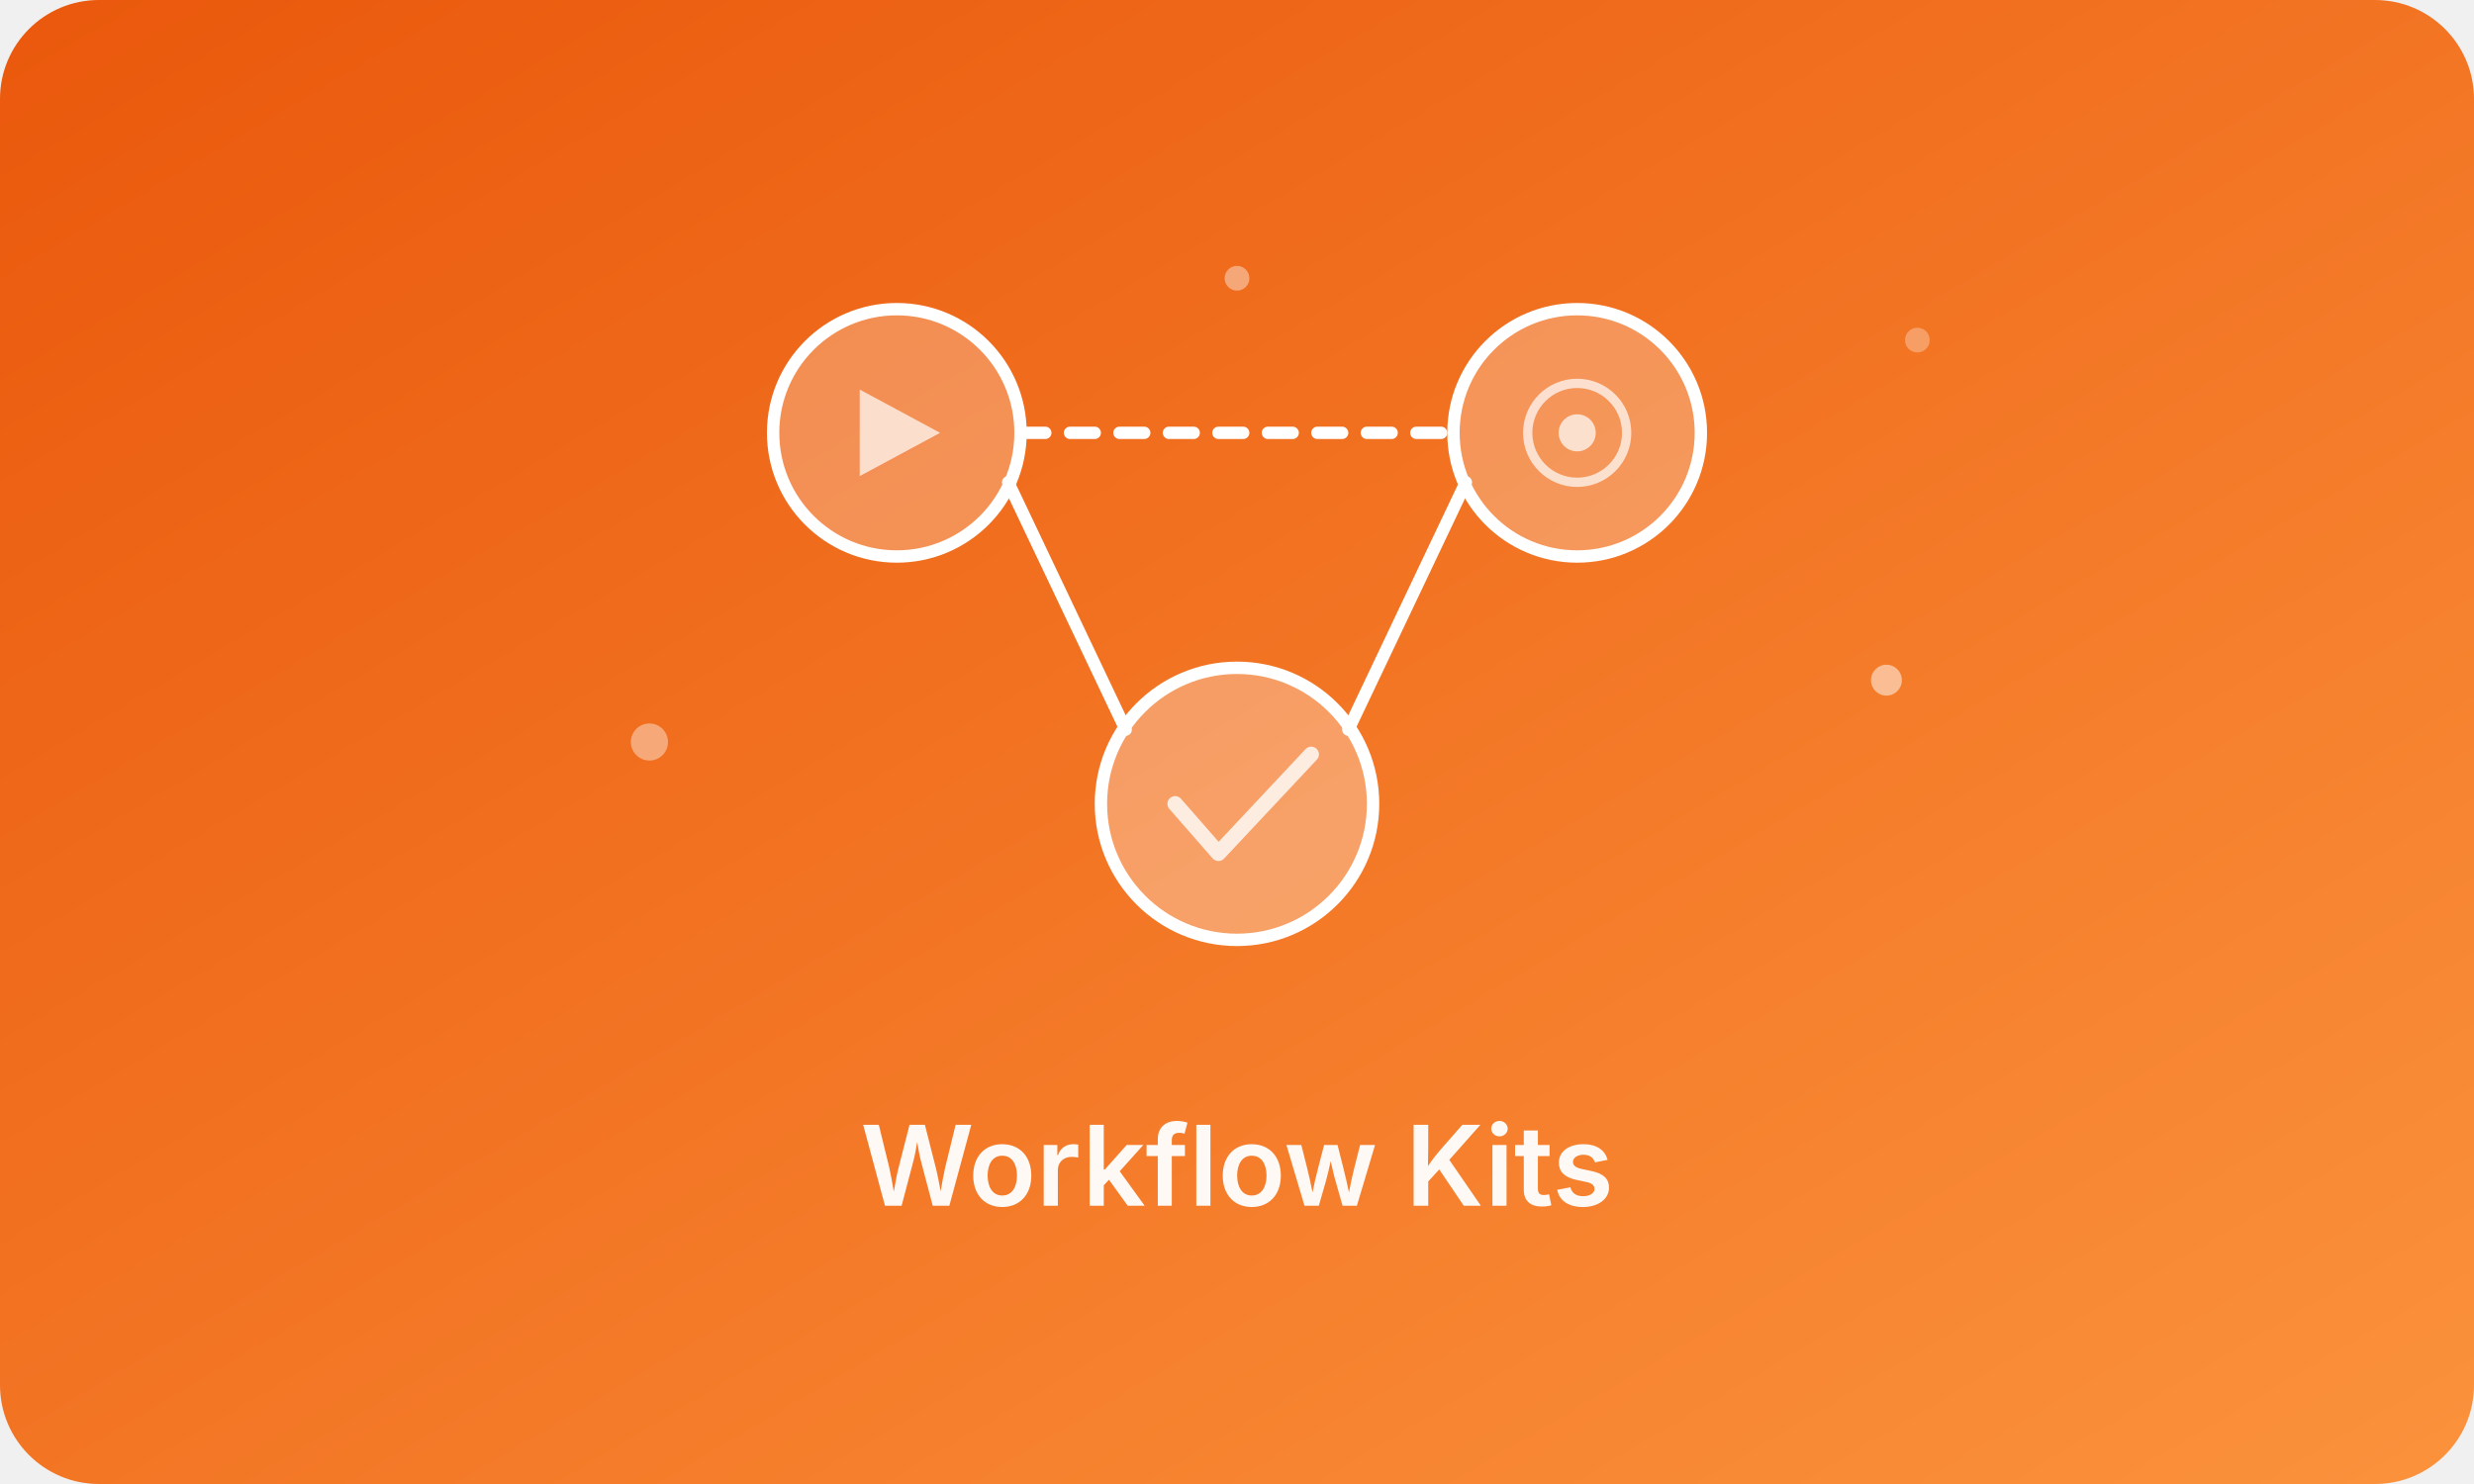
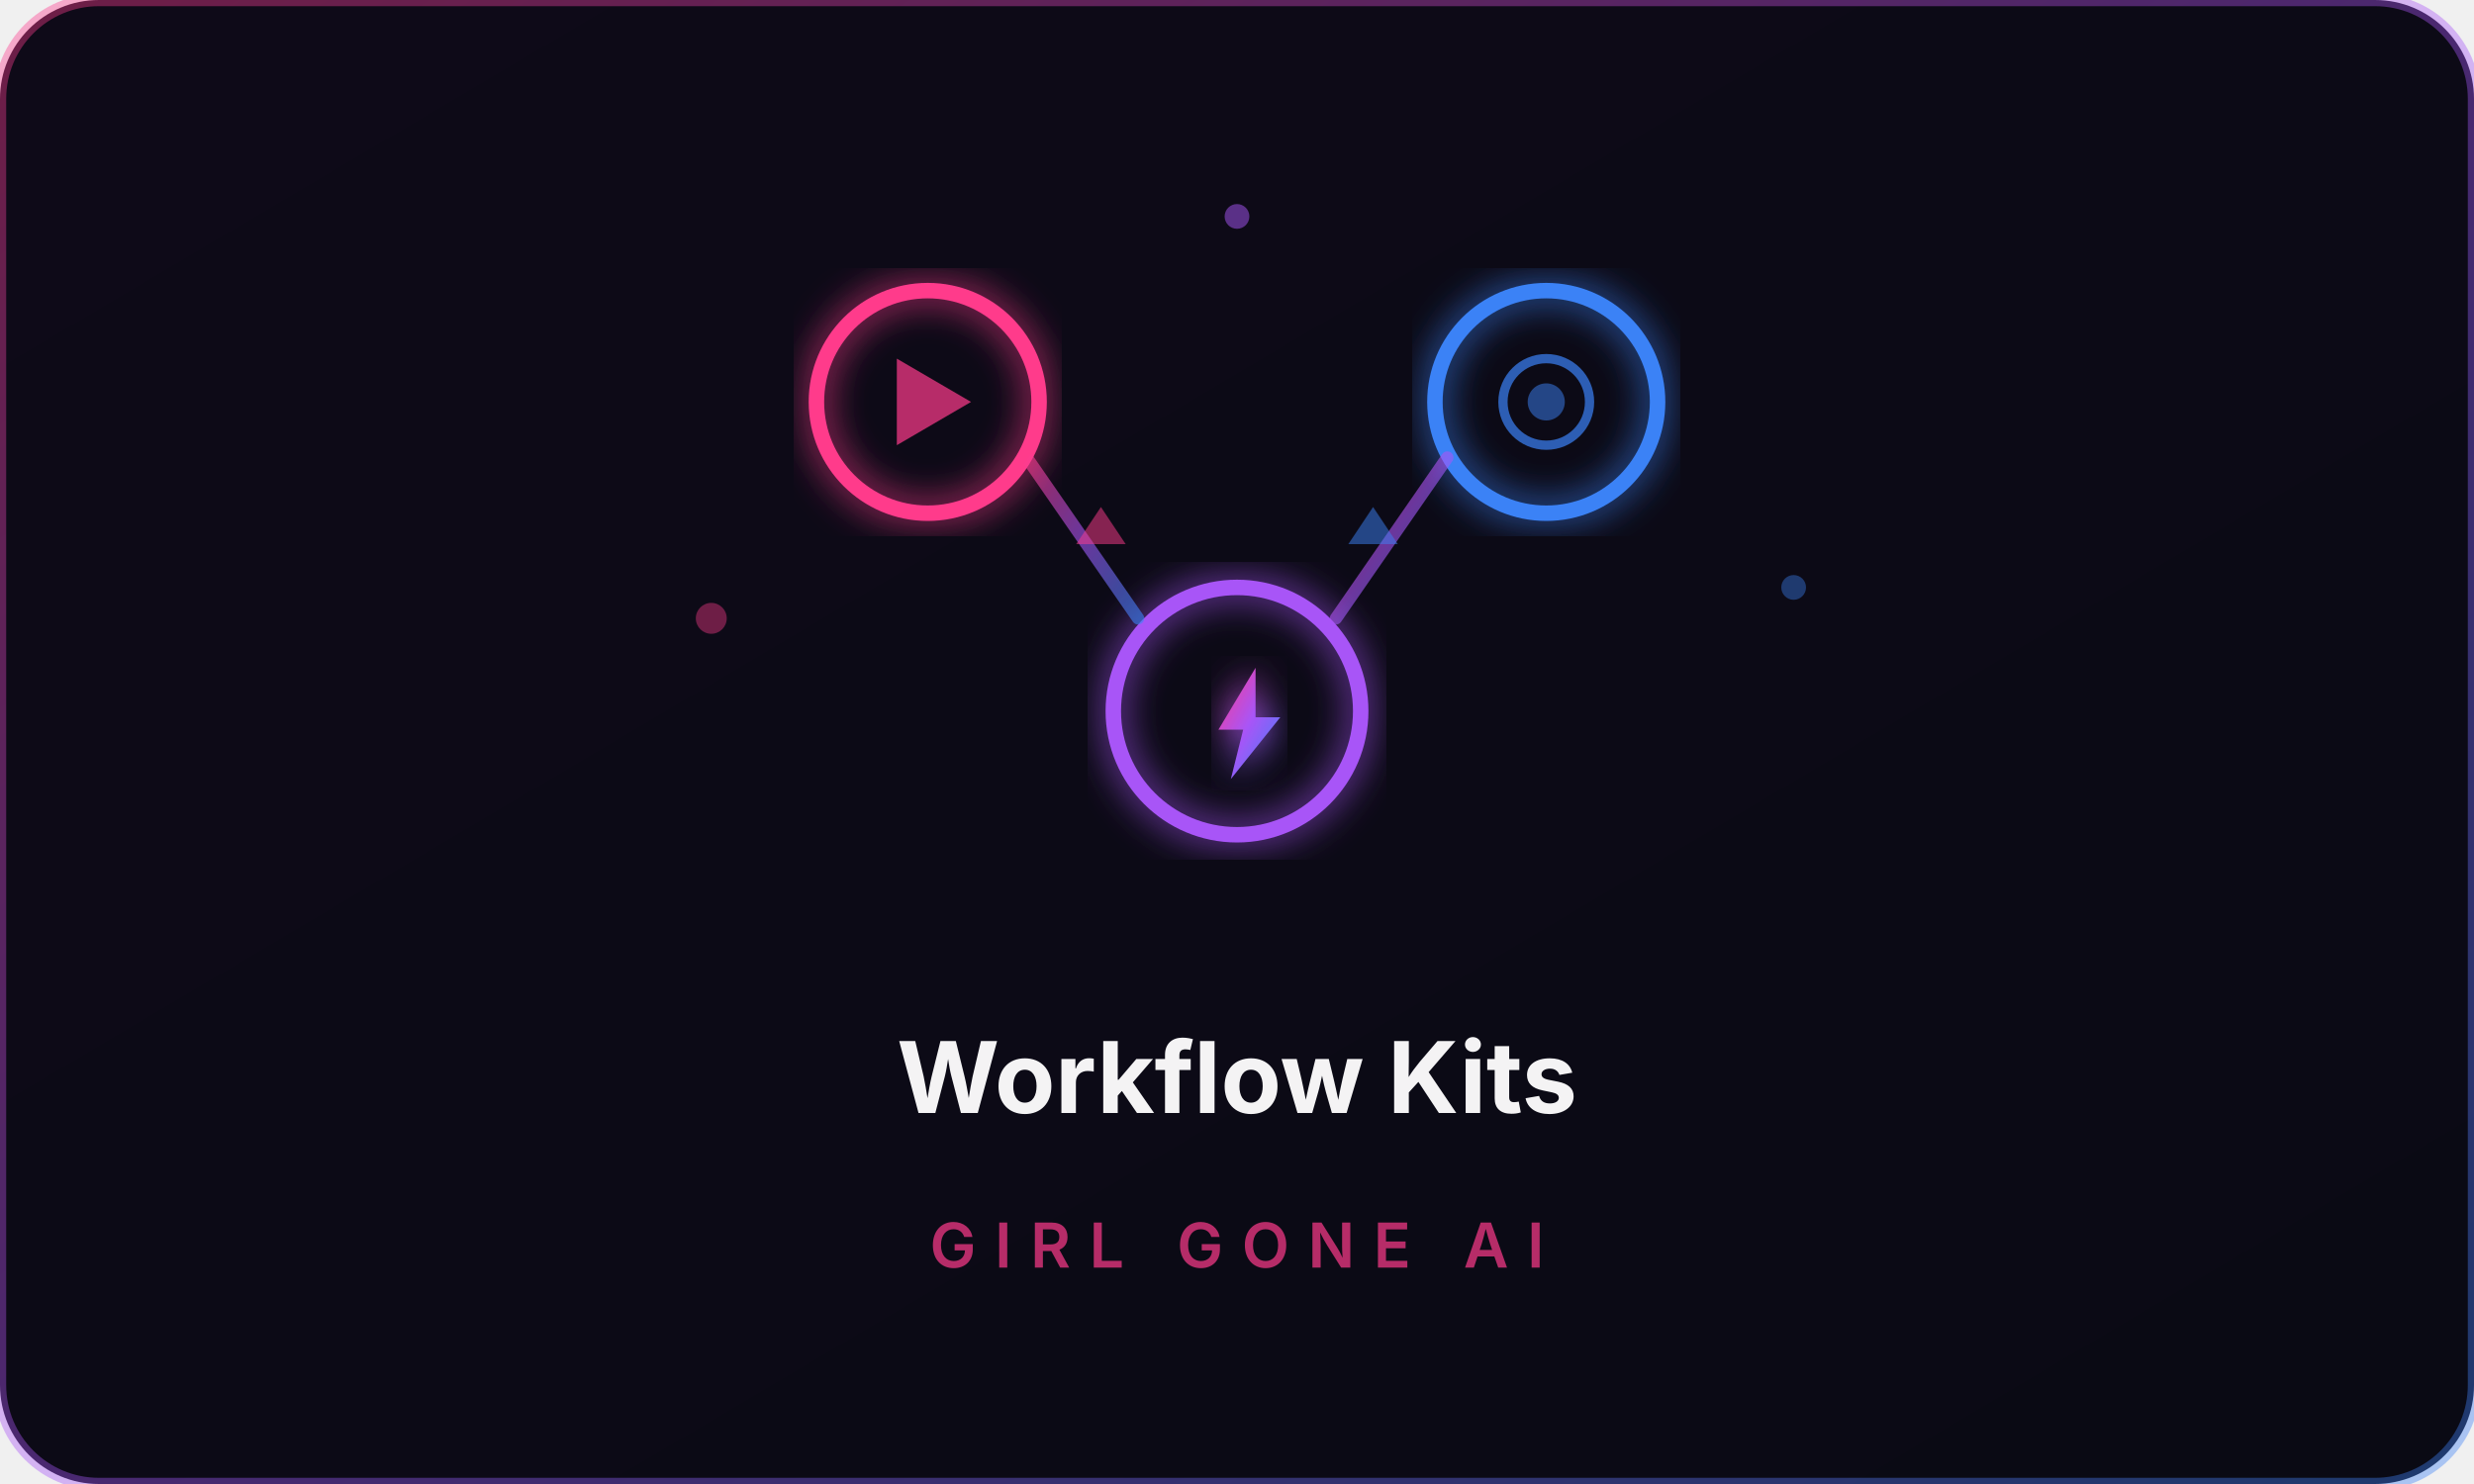
<svg xmlns="http://www.w3.org/2000/svg" viewBox="0 0 400 240">
  <defs>
    <linearGradient id="bg" x1="0%" y1="0%" x2="100%" y2="100%">
-       <stop offset="0%" style="stop-color:#ea580c;stop-opacity:1" />
-       <stop offset="100%" style="stop-color:#fb923c;stop-opacity:1" />
+       <stop offset="0%" stop-color="#0e0a18" />
+       <stop offset="100%" stop-color="#0a0a14" />
    </linearGradient>
+     <linearGradient id="accent" x1="0%" y1="0%" x2="100%" y2="100%">
+       <stop offset="0%" stop-color="#FF3B8B" />
+       <stop offset="50%" stop-color="#A855F7" />
+       <stop offset="100%" stop-color="#3B82F6" />
+     </linearGradient>
+     <filter id="glow">
+       <feGaussianBlur stdDeviation="3" result="blur" />
+       <feComposite in="SourceGraphic" in2="blur" operator="over" />
+     </filter>
  </defs>
  <rect width="400" height="240" rx="16" fill="url(#bg)" />
-   <circle cx="145" cy="70" r="20" fill="rgba(255,255,255,0.25)" stroke="white" stroke-width="2" />
-   <circle cx="255" cy="70" r="20" fill="rgba(255,255,255,0.25)" stroke="white" stroke-width="2" />
-   <circle cx="200" cy="130" r="22" fill="rgba(255,255,255,0.3)" stroke="white" stroke-width="2" />
-   <line x1="163" y1="78" x2="182" y2="118" stroke="white" stroke-width="2" stroke-linecap="round" />
-   <line x1="237" y1="78" x2="218" y2="118" stroke="white" stroke-width="2" stroke-linecap="round" />
-   <line x1="165" y1="70" x2="235" y2="70" stroke="white" stroke-width="2" stroke-linecap="round" stroke-dasharray="4,4" />
-   <polygon points="139,63 139,77 152,70" fill="white" opacity="0.7" />
-   <circle cx="255" cy="70" r="8" fill="none" stroke="white" stroke-width="1.5" opacity="0.7" />
-   <circle cx="255" cy="70" r="3" fill="white" opacity="0.7" />
-   <polyline points="190,130 197,138 212,122" fill="none" stroke="white" stroke-width="2.5" stroke-linecap="round" stroke-linejoin="round" opacity="0.8" />
-   <circle cx="105" cy="120" r="3" fill="rgba(255,255,255,0.4)" />
-   <circle cx="305" cy="110" r="2.5" fill="rgba(255,255,255,0.5)" />
-   <circle cx="200" cy="45" r="2" fill="rgba(255,255,255,0.4)" />
-   <circle cx="310" cy="55" r="2" fill="rgba(255,255,255,0.3)" />
-   <text x="200" y="195" text-anchor="middle" fill="white" font-family="-apple-system,BlinkMacSystemFont,sans-serif" font-size="18" font-weight="600" opacity="0.95">Workflow Kits</text>
+   <rect width="400" height="240" rx="16" fill="none" stroke="url(#accent)" stroke-width="2" opacity="0.4" />
+   <circle cx="150" cy="65" r="18" fill="none" stroke="#FF3B8B" stroke-width="2.5" filter="url(#glow)" />
+   <circle cx="250" cy="65" r="18" fill="none" stroke="#3B82F6" stroke-width="2.5" filter="url(#glow)" />
+   <circle cx="200" cy="115" r="20" fill="none" stroke="#A855F7" stroke-width="2.5" filter="url(#glow)" />
+   <line x1="166" y1="74" x2="184" y2="100" stroke="url(#accent)" stroke-width="2" stroke-linecap="round" opacity="0.6" />
+   <line x1="234" y1="74" x2="216" y2="100" stroke="url(#accent)" stroke-width="2" stroke-linecap="round" opacity="0.6" />
+   <line x1="168" y1="65" x2="232" y2="65" stroke="url(#accent)" stroke-width="2" stroke-linecap="round" stroke-dasharray="4,4" opacity="0.4" />
+   <polygon points="145,58 145,72 157,65" fill="#FF3B8B" opacity="0.7" />
+   <circle cx="250" cy="65" r="7" fill="none" stroke="#3B82F6" stroke-width="1.5" opacity="0.7" />
+   <circle cx="250" cy="65" r="3" fill="#3B82F6" opacity="0.5" />
+   <path d="M203 108 L197 118 L201 118 L199 126 L207 116 L203 116 Z" fill="url(#accent)" filter="url(#glow)" />
+   <polygon points="178,82 182,88 174,88" fill="#FF3B8B" opacity="0.5" />
+   <polygon points="222,82 226,88 218,88" fill="#3B82F6" opacity="0.5" />
+   <circle cx="115" cy="100" r="2.5" fill="#FF3B8B" opacity="0.4" />
+   <circle cx="290" cy="95" r="2" fill="#3B82F6" opacity="0.4" />
+   <circle cx="200" cy="35" r="2" fill="#A855F7" opacity="0.5" />
+   <line x1="80" y1="155" x2="320" y2="155" stroke="url(#accent)" stroke-width="1" opacity="0.3" />
+   <text x="200" y="180" text-anchor="middle" fill="white" font-family="'Poppins',-apple-system,sans-serif" font-size="16" font-weight="700" opacity="0.95">Workflow Kits</text>
+   <text x="200" y="205" text-anchor="middle" fill="#FF3B8B" font-family="'Poppins',-apple-system,sans-serif" font-size="10" font-weight="600" letter-spacing="3" opacity="0.7">GIRL GONE AI</text>
</svg>
